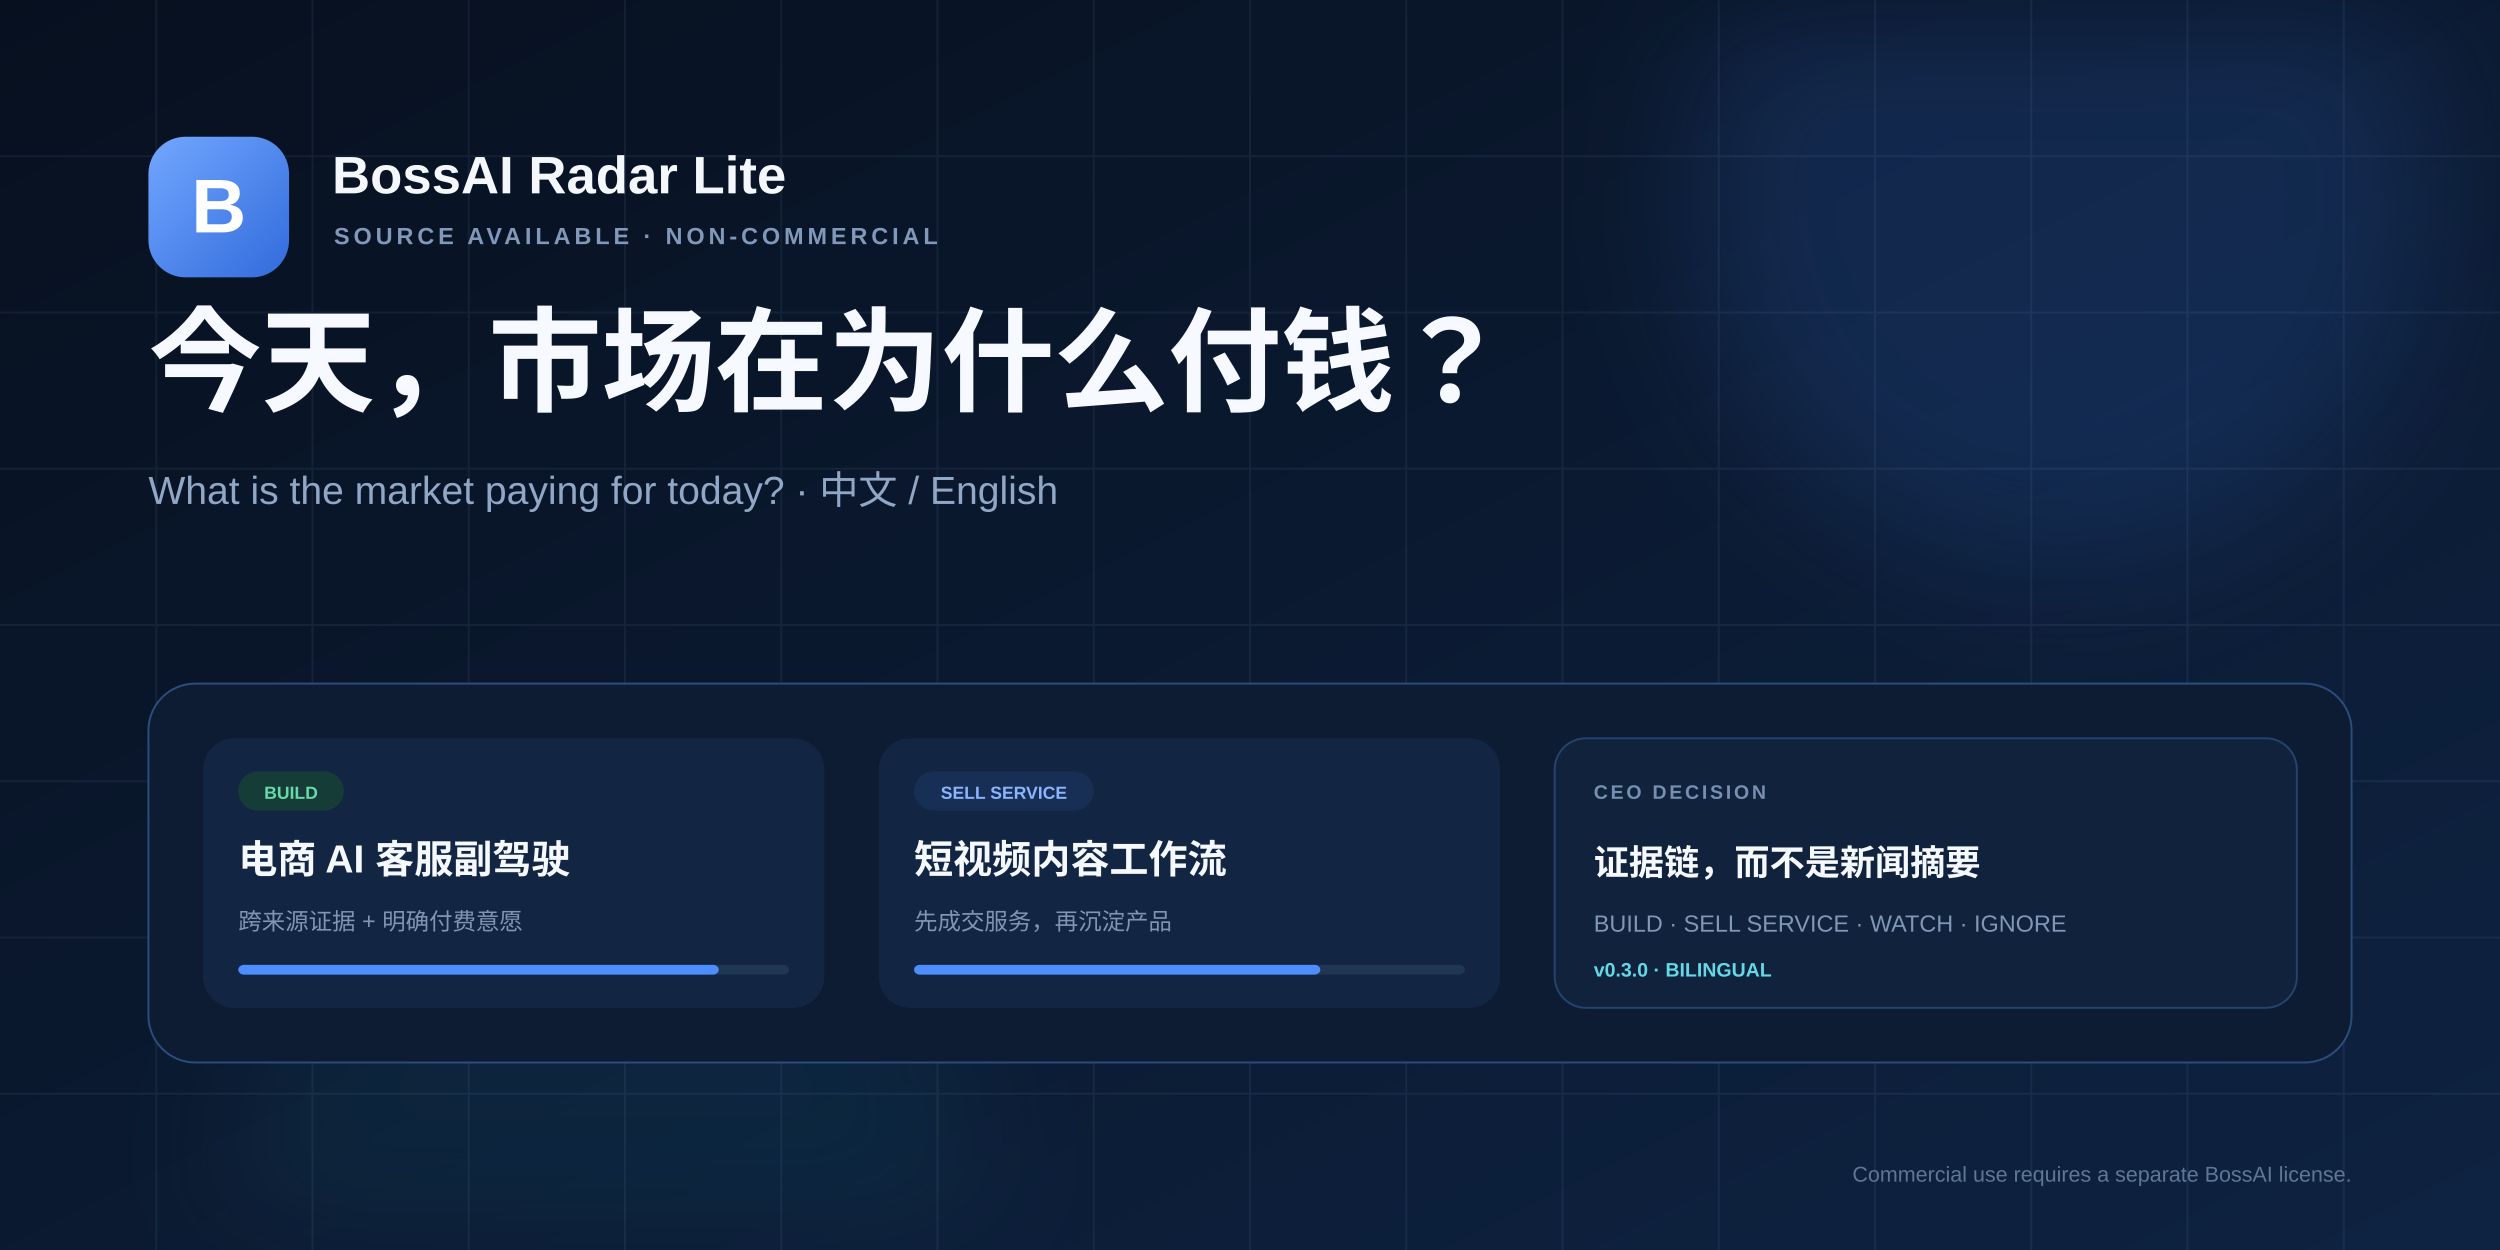
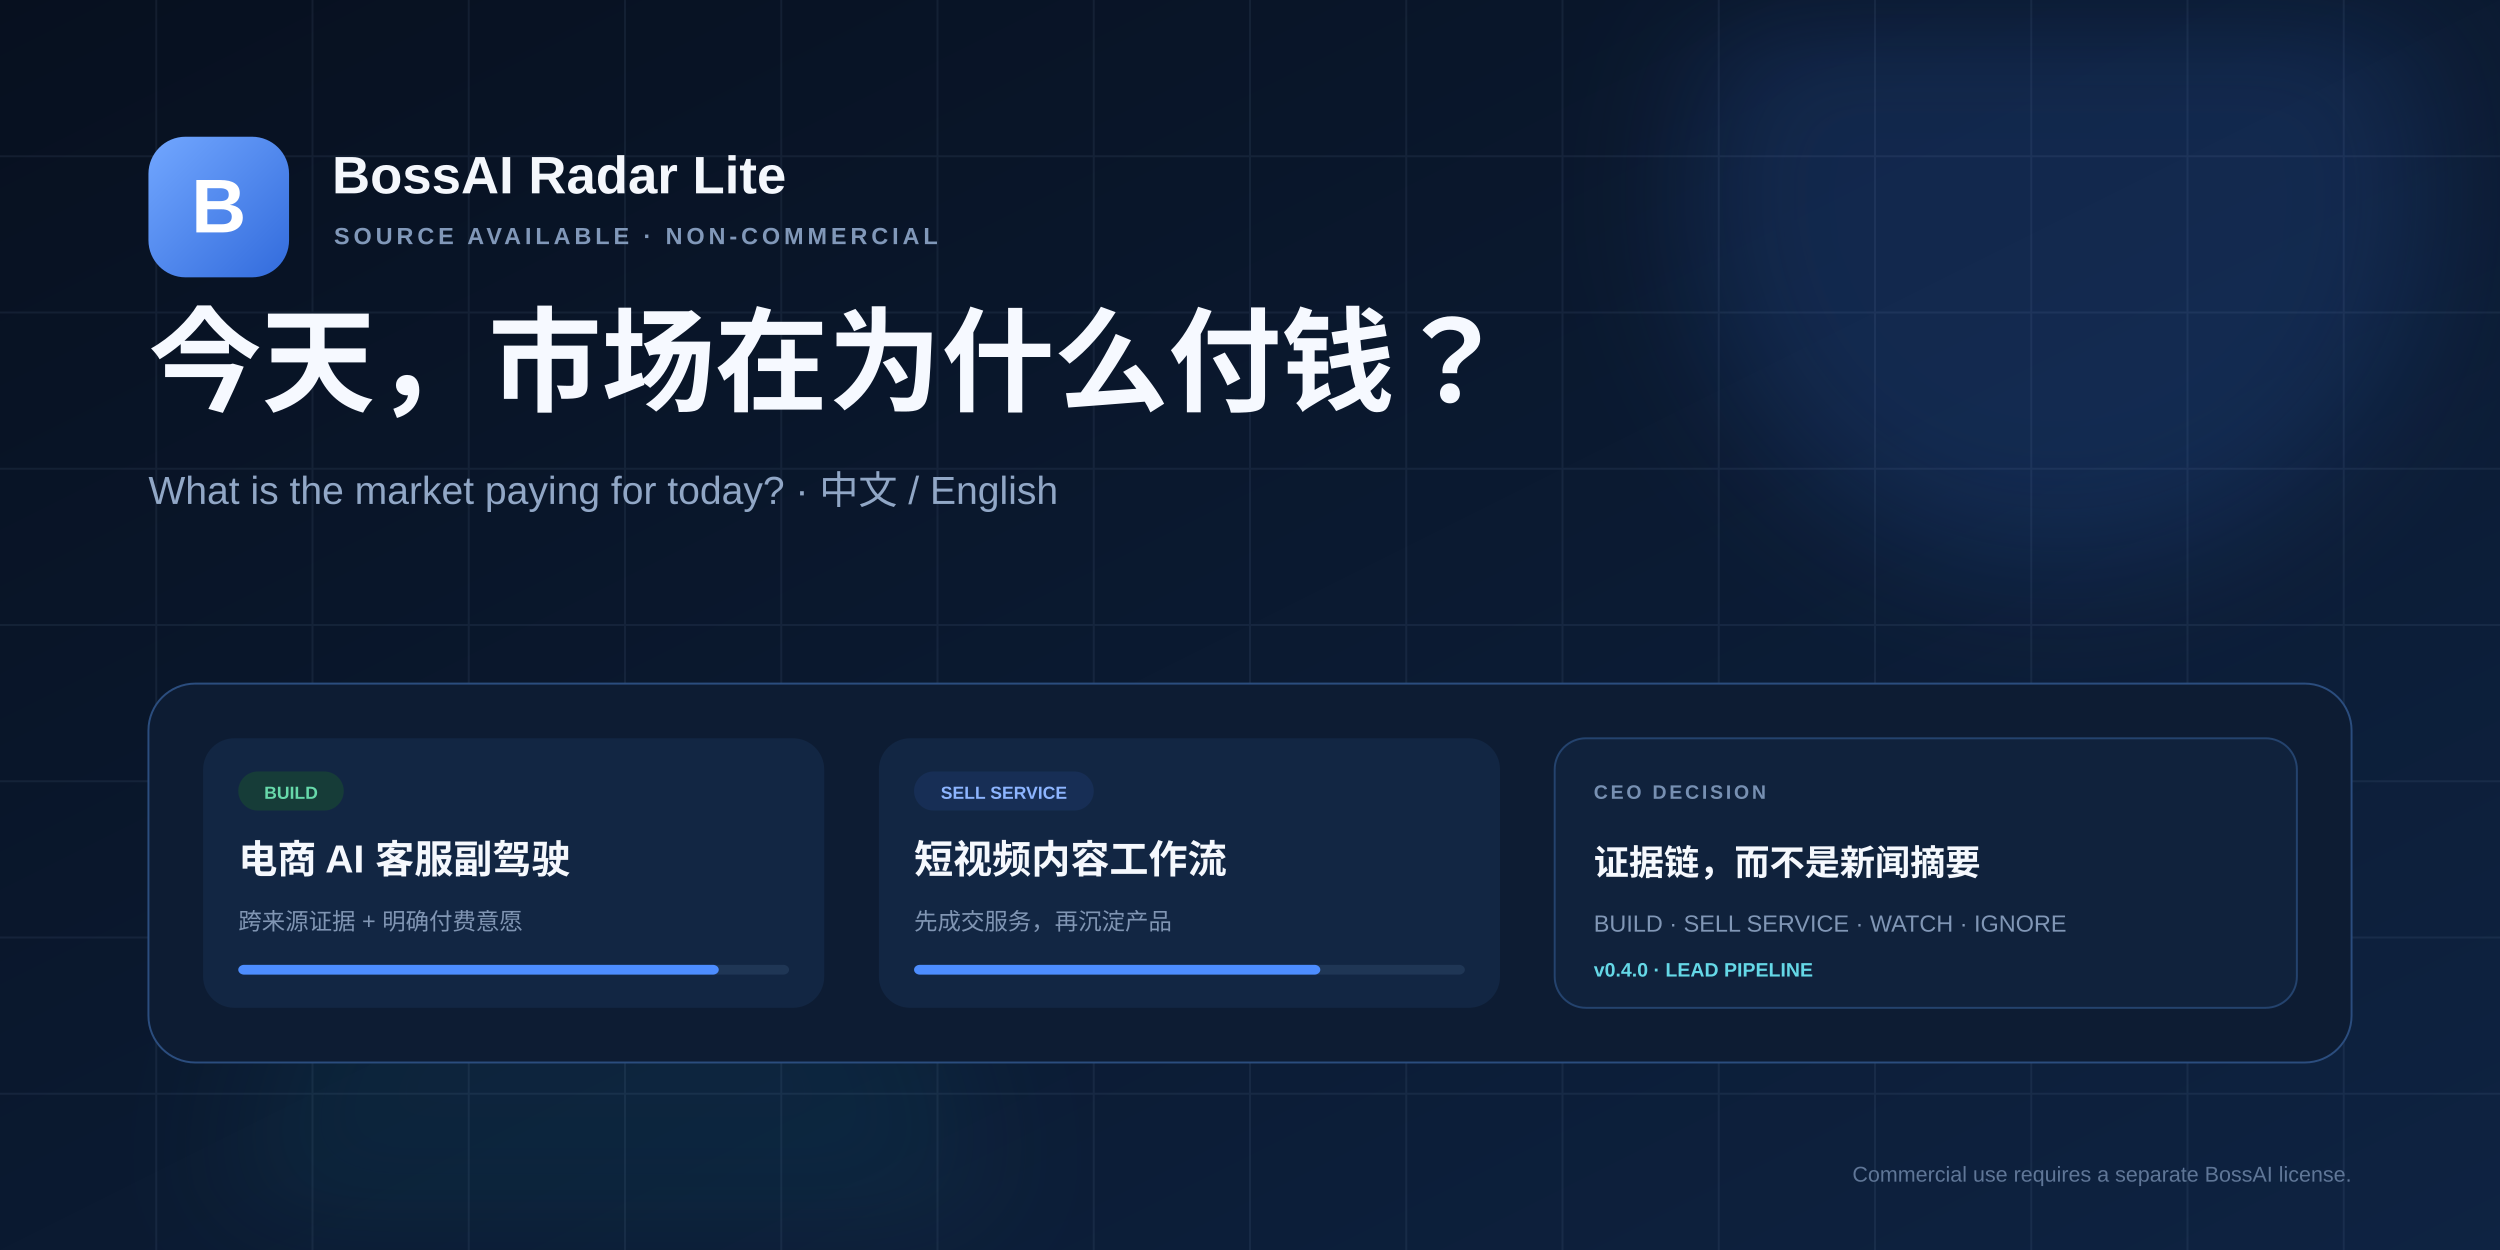
<svg xmlns="http://www.w3.org/2000/svg" width="1280" height="640" viewBox="0 0 1280 640" role="img" aria-labelledby="title desc">
  <defs>
    <linearGradient id="bg" x1="0" y1="0" x2="1" y2="1">
      <stop offset="0" stop-color="#07101f" />
      <stop offset="1" stop-color="#0e2342" />
    </linearGradient>
    <linearGradient id="accent" x1="0" y1="0" x2="1" y2="1">
      <stop offset="0" stop-color="#72a7ff" />
      <stop offset="1" stop-color="#326bdc" />
    </linearGradient>
    <filter id="glow" x="-80%" y="-80%" width="260%" height="260%">
      <feGaussianBlur stdDeviation="34" />
    </filter>
  </defs>
  <rect width="1280" height="640" fill="url(#bg)" />
  <circle cx="1055" cy="100" r="190" fill="#3d7cec" opacity=".16" filter="url(#glow)" />
  <circle cx="310" cy="610" r="190" fill="#27b8cc" opacity=".07" filter="url(#glow)" />
  <g opacity=".07" stroke="#b8d1ff">
    <path d="M0 80H1280M0 160H1280M0 240H1280M0 320H1280M0 400H1280M0 480H1280M0 560H1280" />
    <path d="M80 0V640M160 0V640M240 0V640M320 0V640M400 0V640M480 0V640M560 0V640M640 0V640M720 0V640M800 0V640M880 0V640M960 0V640M1040 0V640M1120 0V640M1200 0V640" />
  </g>
  <g transform="translate(76 70)">
    <rect width="72" height="72" rx="19" fill="url(#accent)" />
    <text x="36" y="49" text-anchor="middle" fill="#fff" font-family="Arial, sans-serif" font-size="39" font-weight="800">B</text>
    <text x="94" y="29" fill="#f4f7fc" font-family="Arial, sans-serif" font-size="27" font-weight="800">BossAI Radar Lite</text>
    <text x="95" y="55" fill="#8198b9" font-family="Arial, sans-serif" font-size="12" font-weight="700" letter-spacing="2">SOURCE AVAILABLE · NON-COMMERCIAL</text>
  </g>
  <g transform="translate(76 206)">
    <text fill="#f6f9ff" font-family="Arial, 'Microsoft YaHei', sans-serif" font-size="58" font-weight="800">
      <tspan x="0" y="0">今天，市场在为什么付钱？</tspan>
    </text>
    <text fill="#91a7c6" font-family="Arial, 'Microsoft YaHei', sans-serif" font-size="20">
      <tspan x="0" y="52">What is the market paying for today? · 中文 / English</tspan>
    </text>
  </g>
  <g transform="translate(76 350)">
    <rect width="1128" height="194" rx="24" fill="#0d1c33" stroke="#2b4d7e" />
    <g transform="translate(28 28)">
      <rect width="318" height="138" rx="16" fill="#122643" />
      <rect x="18" y="17" width="54" height="20" rx="10" fill="#163c38" />
      <text x="45" y="31" text-anchor="middle" fill="#67d9aa" font-family="Arial, sans-serif" font-size="9" font-weight="800">BUILD</text>
      <text x="18" y="69" fill="#f5f8fd" font-family="Arial, 'Microsoft YaHei', sans-serif" font-size="20" font-weight="700">电商 AI 客服副驾驶</text>
      <text x="18" y="98" fill="#8095b3" font-family="Arial, 'Microsoft YaHei', sans-serif" font-size="12">跨来源证据 + 明确付费意愿</text>
      <rect x="18" y="116" width="282" height="5" rx="3" fill="#1f3655" />
      <rect x="18" y="116" width="246" height="5" rx="3" fill="#4d8dff" />
    </g>
    <g transform="translate(374 28)">
      <rect width="318" height="138" rx="16" fill="#122643" />
      <rect x="18" y="17" width="92" height="20" rx="10" fill="#172e55" />
      <text x="64" y="31" text-anchor="middle" fill="#8db5ff" font-family="Arial, sans-serif" font-size="9" font-weight="800">SELL SERVICE</text>
      <text x="18" y="69" fill="#f5f8fd" font-family="Arial, 'Microsoft YaHei', sans-serif" font-size="20" font-weight="700">短视频内容工作流</text>
      <text x="18" y="98" fill="#8095b3" font-family="Arial, 'Microsoft YaHei', sans-serif" font-size="12">先成交服务，再沉淀产品</text>
      <rect x="18" y="116" width="282" height="5" rx="3" fill="#1f3655" />
      <rect x="18" y="116" width="208" height="5" rx="3" fill="#4d8dff" />
    </g>
    <g transform="translate(720 28)">
      <rect width="380" height="138" rx="16" fill="#10223c" stroke="#24436e" />
      <text x="20" y="31" fill="#7790b2" font-family="Arial, sans-serif" font-size="10" font-weight="800" letter-spacing="1.4">CEO DECISION</text>
      <text x="20" y="70" fill="#f5f8fd" font-family="Arial, 'Microsoft YaHei', sans-serif" font-size="18" font-weight="700">证据链，而不是新闻摘要</text>
      <text x="20" y="99" fill="#8197b6" font-family="Arial, 'Microsoft YaHei', sans-serif" font-size="12">BUILD · SELL SERVICE · WATCH · IGNORE</text>
-       <text x="20" y="122" fill="#65d8e7" font-family="Arial, sans-serif" font-size="10" font-weight="700">v0.3.0 · BILINGUAL</text>
+       <text x="20" y="122" fill="#65d8e7" font-family="Arial, sans-serif" font-size="10" font-weight="700">v0.4.0 · LEAD PIPELINE</text>
    </g>
  </g>
  <text x="1204" y="605" text-anchor="end" fill="#5f7697" font-family="Arial, sans-serif" font-size="11">Commercial use requires a separate BossAI license.</text>
</svg>
